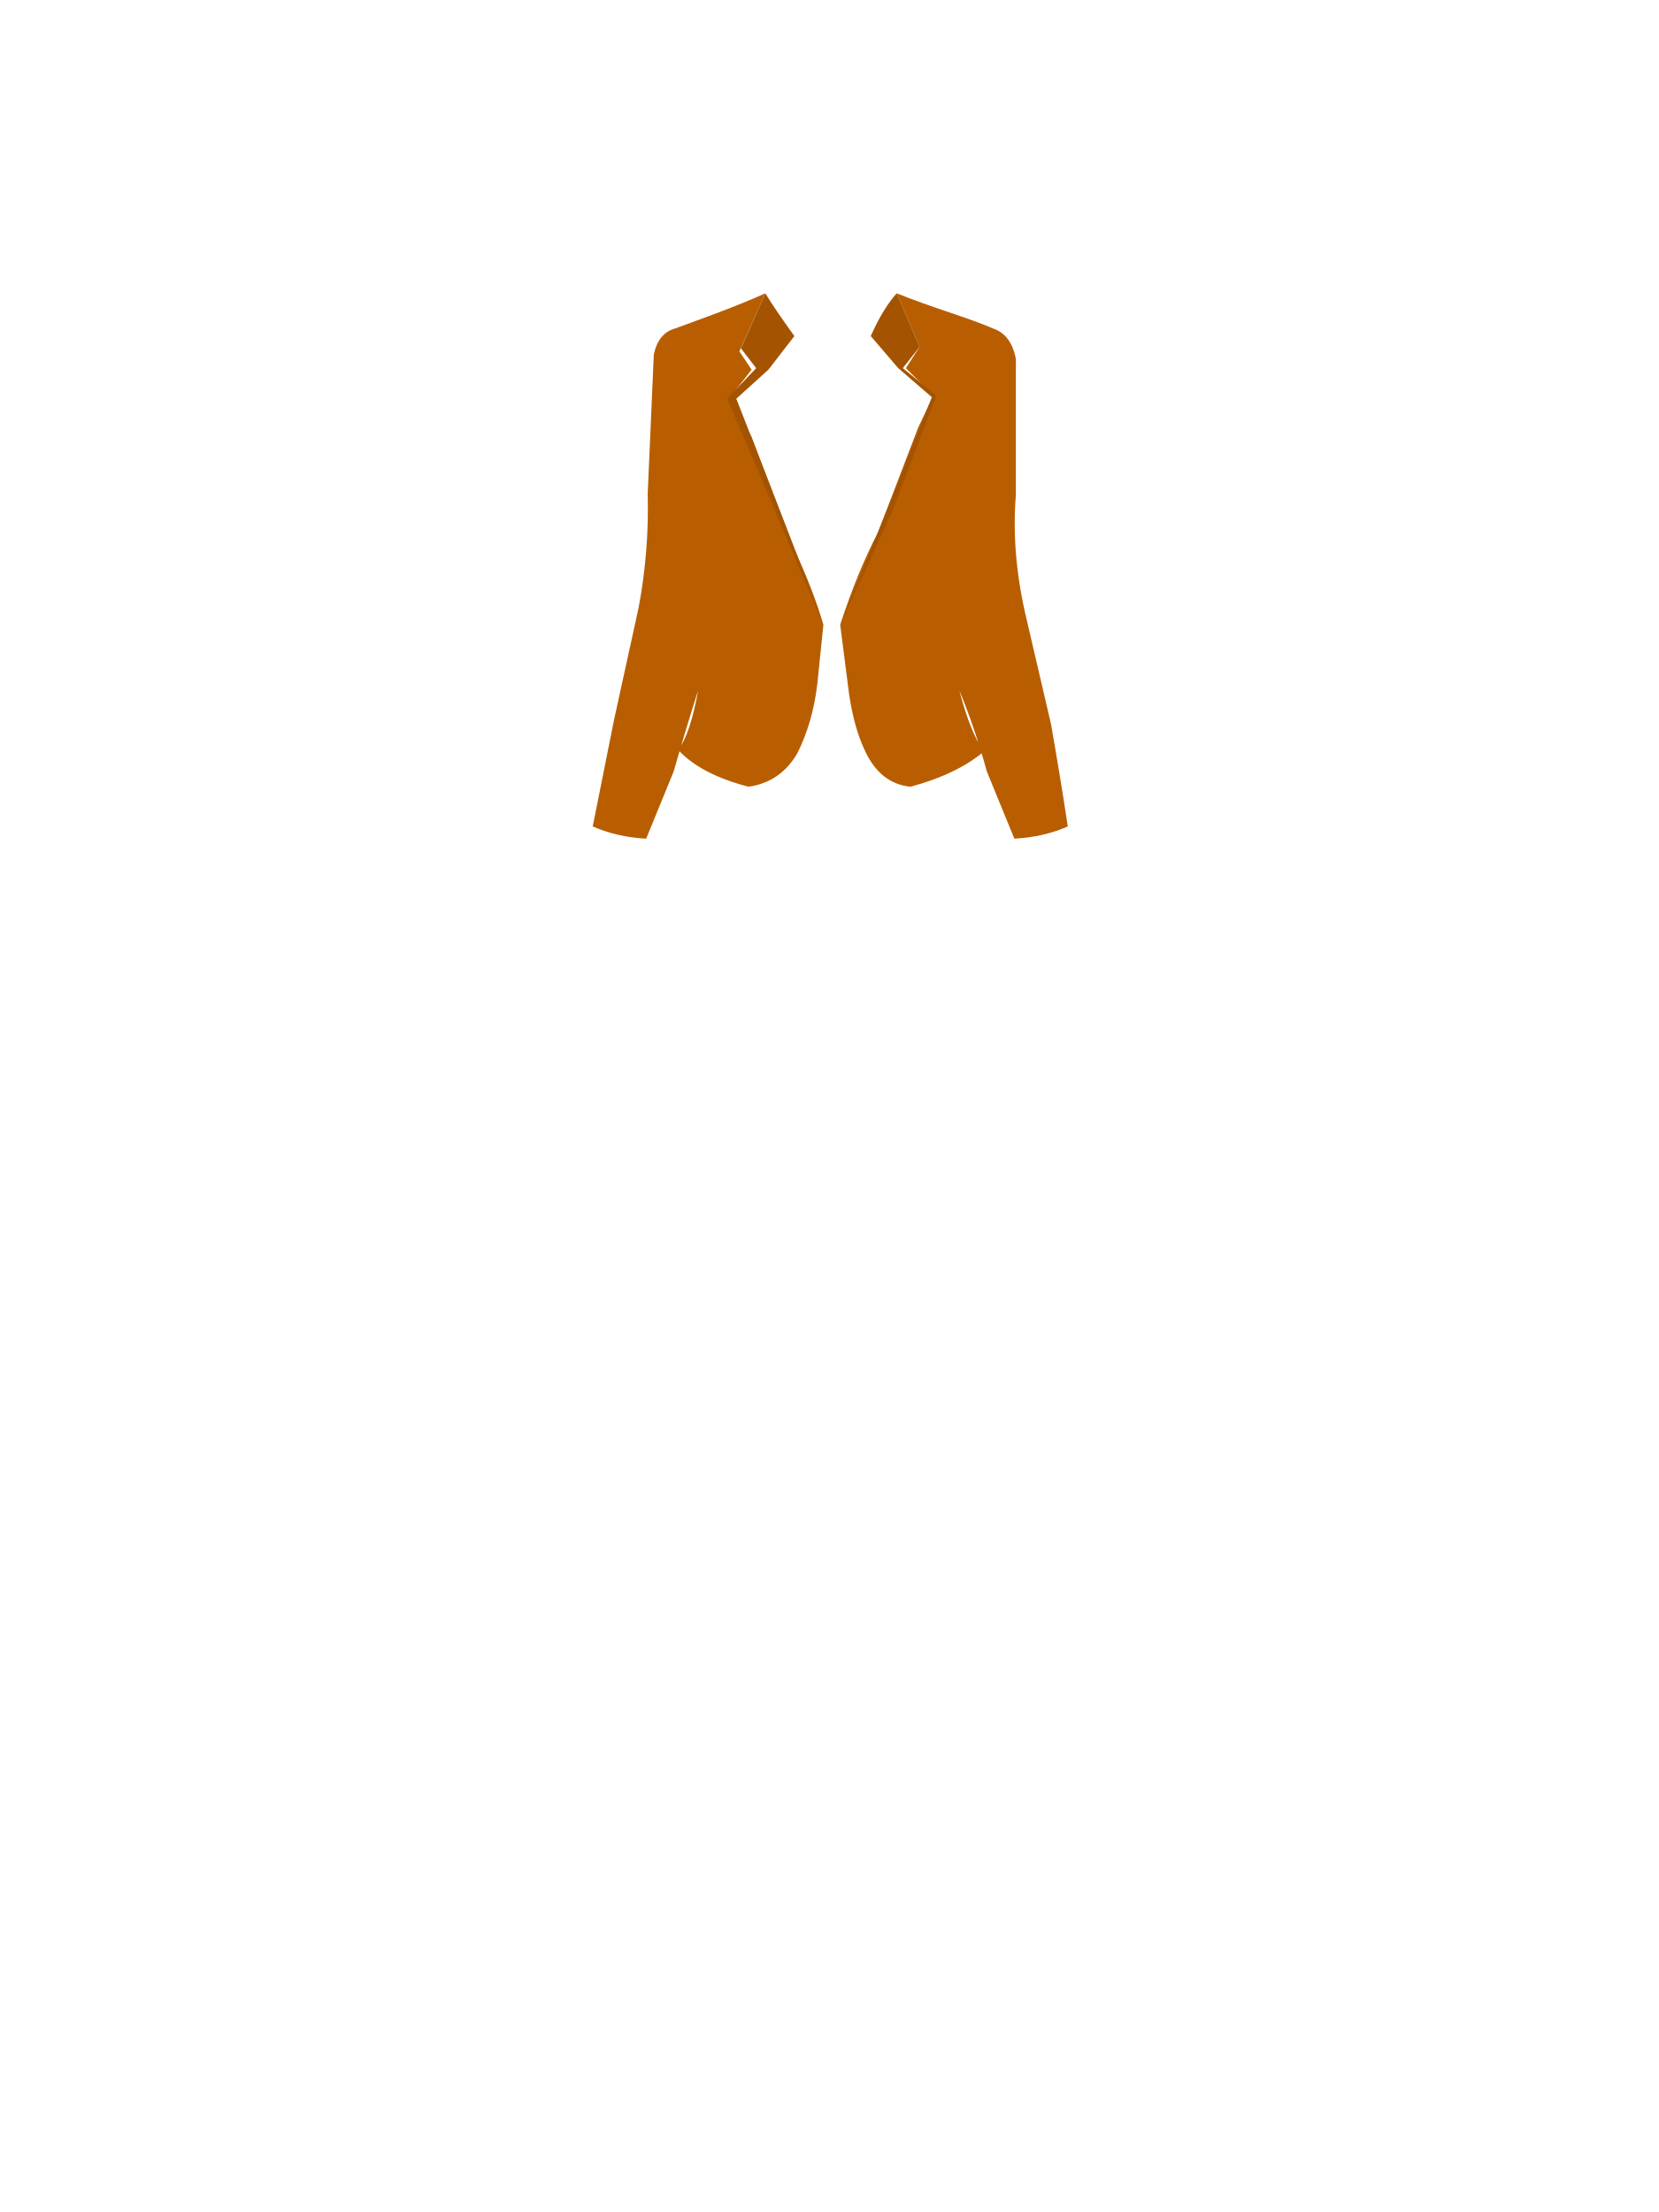
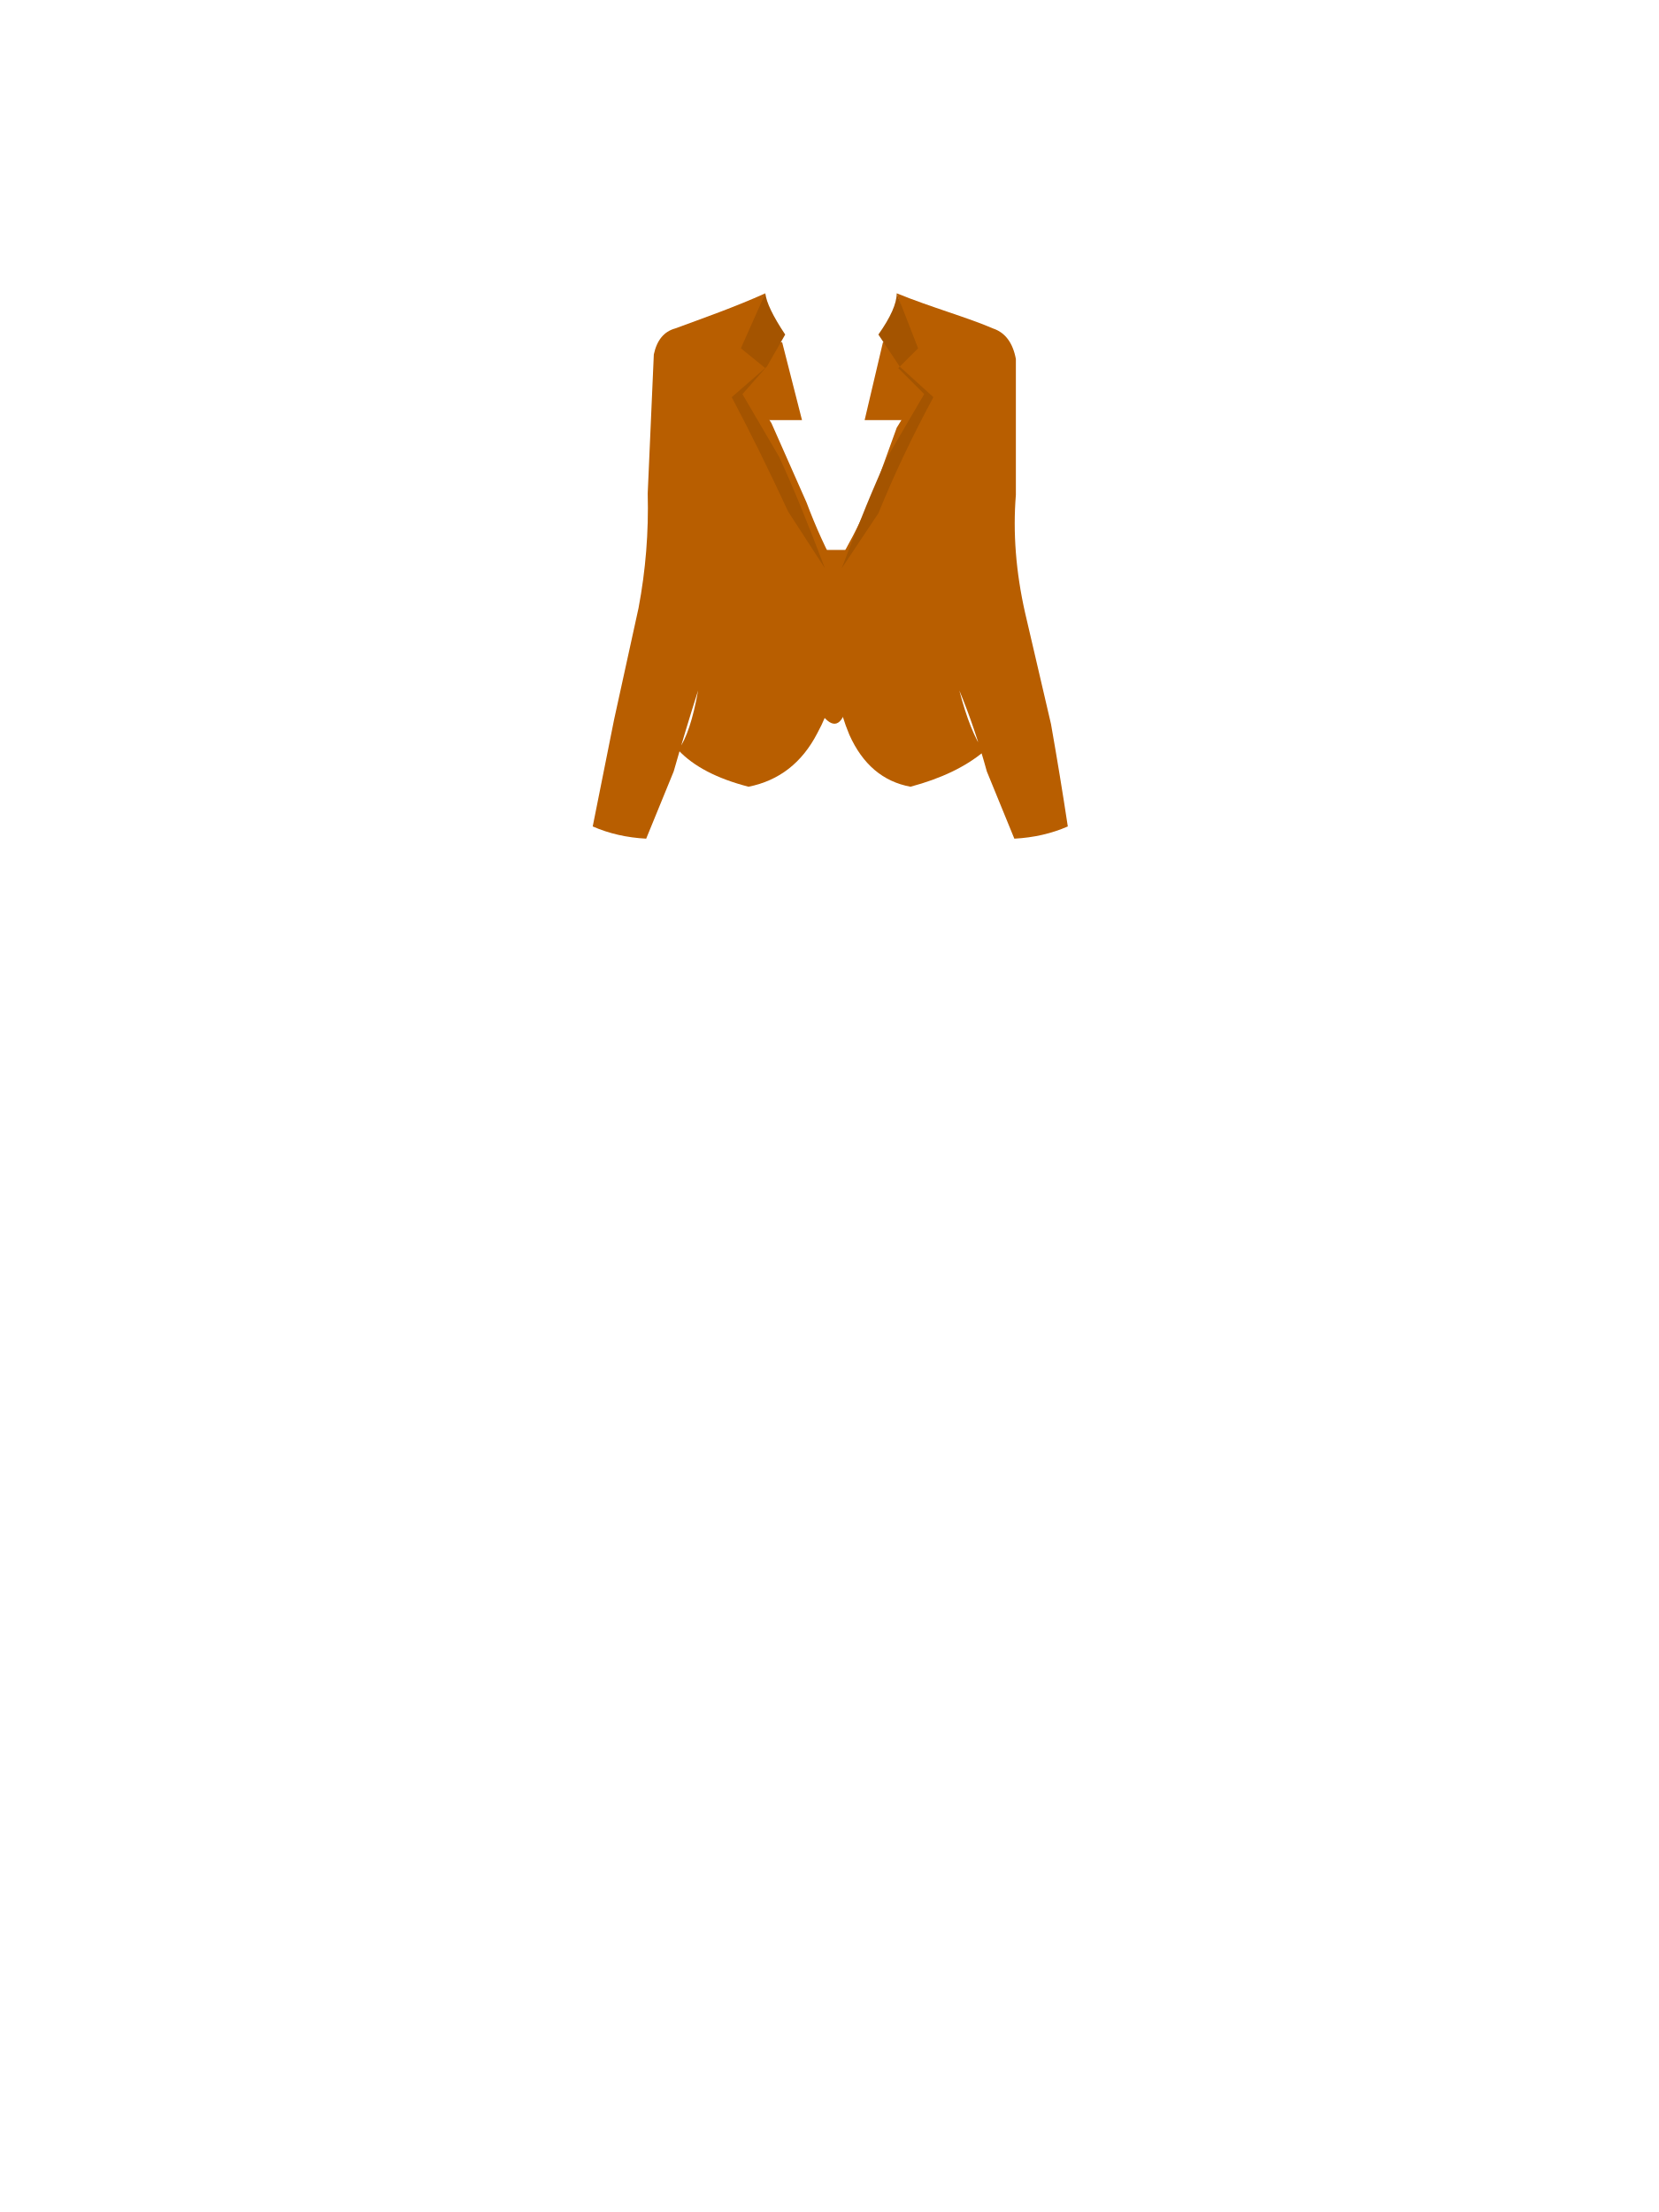
<svg xmlns="http://www.w3.org/2000/svg" viewBox="0 0 1086 1448" width="1086" height="1448">
  <g fill="#b85e00">
-     <path d="M501 192  C481 201 461 208 442 215  Q431 218 428 232  L424 323 Q425 361 418 398  L402 471 Q394 511 388 541  Q404 548 423 549  L441 505 Q449 477 457 452  Q452 480 444 491  Q459 507 490 515  Q511 512 522 493  Q532 473 535 448  L539 409  Q532 385 520 360  L492 286  L478 260  L492 242 L484 230 L501 192 Z" />
-     <path d="M587 192  C609 201 634 208 650 215  Q662 219 665 235  L665 324 Q662 361 671 401  L688 474 Q694 508 699 541  Q683 548 664 549  L646 505 Q638 476 628 452  Q635 479 644 492  Q626 507 596 515  Q576 513 566 491  Q558 474 555 448  L550 409 Q561 375 575 348  L601 280 L611 259 L593 241 L602 227 L587 192 Z" />
+     <path d="M501 192 C481 201 461 208 442 215 Q431 218 428 232 L424 323 Q425 361 418 398 L402 471 Q394 511 388 541 Q404 548 423 549 L441 505 Q449 477 457 452 Q452 480 444 491 Q459 507 490 515 Q520 509 535 480 Q547 458 548 435 L548 373 Q537 353 528 329 L505 277 L485 246 L501 192 Z" />
+     <path d="M587 192 C609 201 634 208 650 215 Q662 219 665 235 L665 324 Q662 361 671 401 L688 474 Q694 508 699 541 Q683 548 664 549 L646 505 Q638 476 628 452 Q635 479 644 492 Q626 507 596 515 Q569 510 556 481 Q546 457 546 432 L546 373 Q559 351 570 327 L587 280 L606 249 L587 192 Z" />
+   </g>
+   <g fill="#b85e00">
+     <path d="M485 226 L512 224 L525 275 L482 275 Z" />
+     <path d="M578 224 L603 226 L613 275 L566 275 Z" />
+     <path d="M535 360 L555 360 L554 464 Q548 483 536 465 Z" />
  </g>
  <g fill="#a45400">
-     <path d="M501 192  Q507 202 520 220  L503 242  L482 261  Q504 317 524 369  L539 409  Q518 360 508 336  L476 261  L495 241  L485 228 Z" />
-     <path d="M587 192  Q578 202 570 220  L588 241  L610 260  Q587 318 566 370  L550 409  Q573 359 584 335  L613 259  L591 241  L602 227 Z" />
+     <path d="M501 192 Q502 201 514 219 L502 240 L479 260 Q497 294 516 335 L540 372 Q523 327 510 299 L486 258 L501 241 L485 228 Z" />
+     <path d="M587 192 Q587 202 575 219 L589 240 L611 260 Q590 299 575 336 L551 372 Q568 327 581 299 L605 258 L588 241 L601 228 Z" />
  </g>
</svg>
